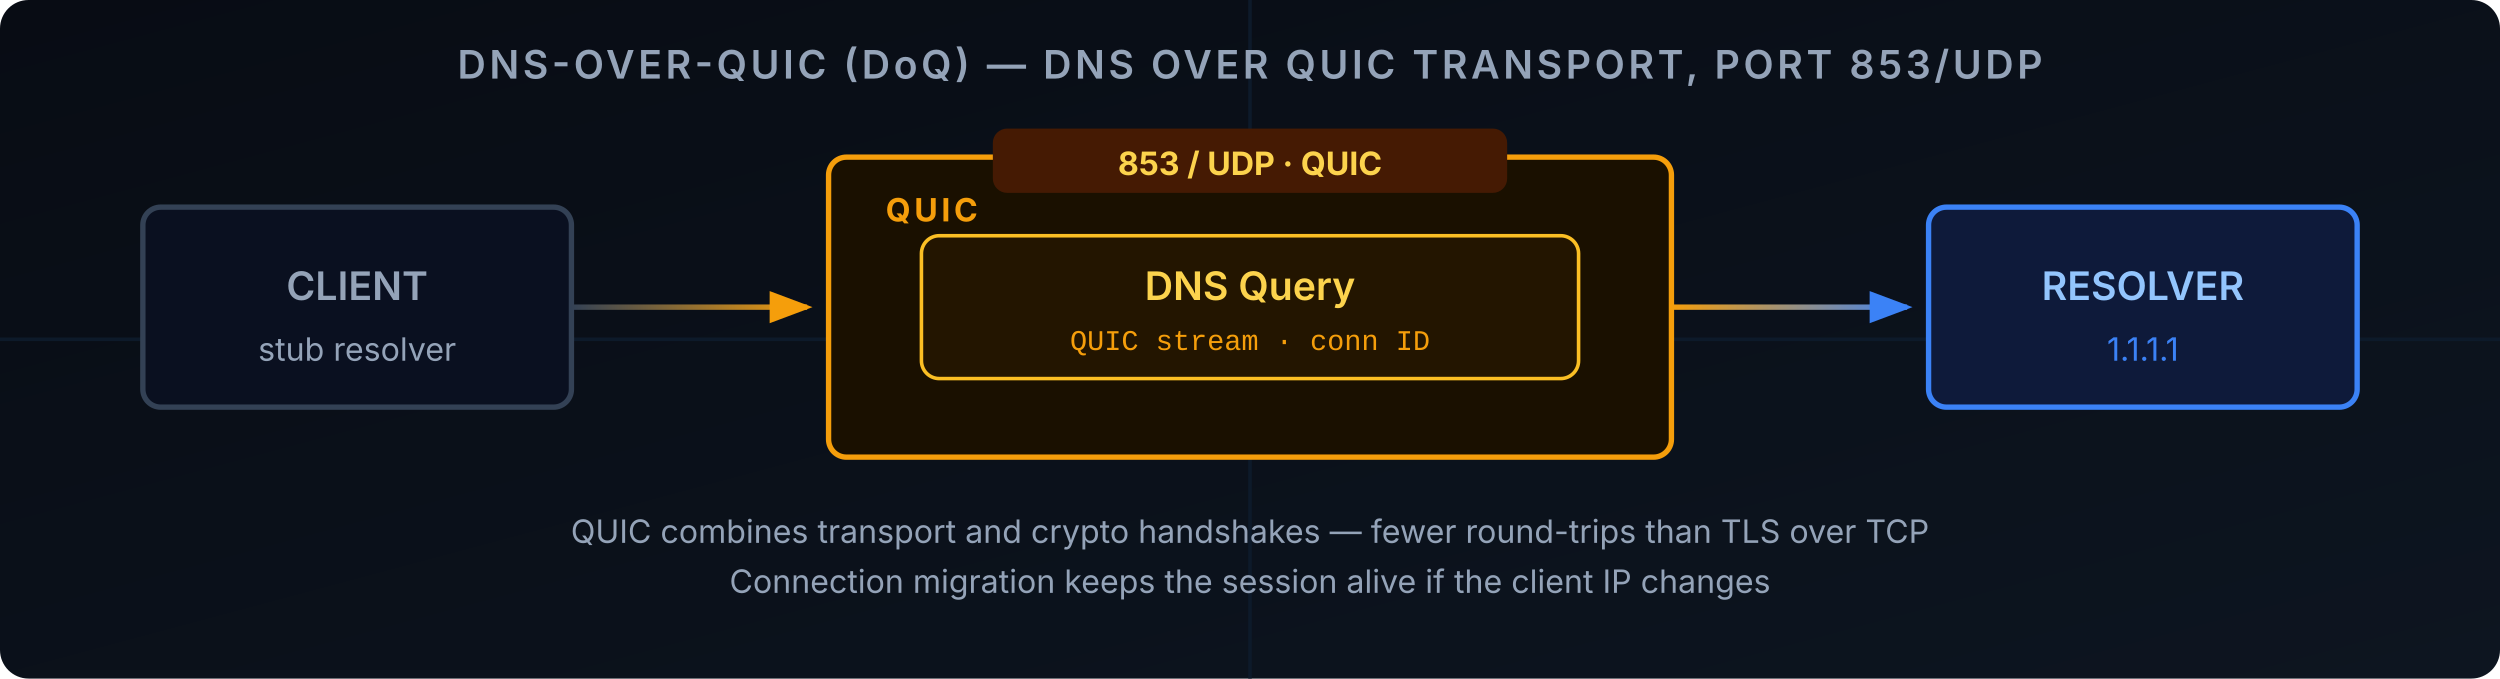
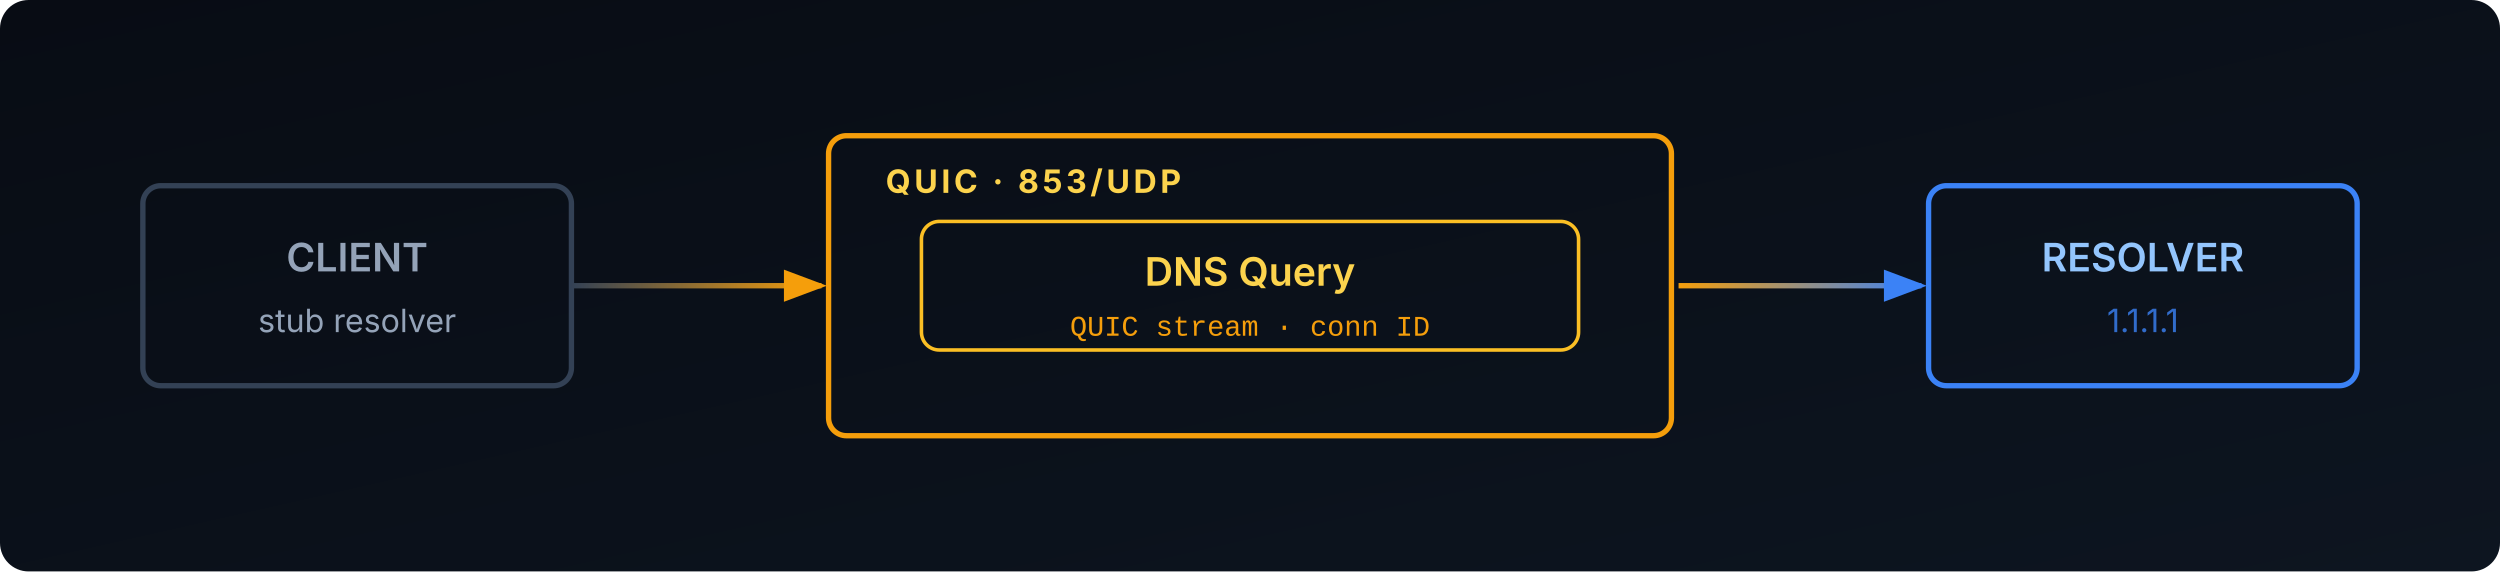
- <svg xmlns="http://www.w3.org/2000/svg" viewBox="0 0 700 190" width="700" height="190" font-family="system-ui,-apple-system,BlinkMacSystemFont,'Segoe UI',sans-serif">
+ <svg xmlns="http://www.w3.org/2000/svg" viewBox="0 0 700 160" width="700" height="160" font-family="system-ui,-apple-system,BlinkMacSystemFont,'Segoe UI',sans-serif">
  <defs>
    <linearGradient id="bg" x1="0" y1="0" x2="1" y2="1">
      <stop offset="0%" stop-color="#080c14" />
      <stop offset="100%" stop-color="#0d1520" />
    </linearGradient>
-     <linearGradient id="arrowLeft" x1="160" y1="86" x2="228" y2="86" gradientUnits="userSpaceOnUse">
+     <linearGradient id="arrowLeft" x1="160" y1="80" x2="230" y2="80" gradientUnits="userSpaceOnUse">
      <stop offset="0%" stop-color="#334155" />
      <stop offset="100%" stop-color="#f59e0b" />
    </linearGradient>
-     <linearGradient id="arrowRight" x1="468" y1="86" x2="536" y2="86" gradientUnits="userSpaceOnUse">
+     <linearGradient id="arrowRight" x1="470" y1="80" x2="538" y2="80" gradientUnits="userSpaceOnUse">
      <stop offset="0%" stop-color="#f59e0b" />
      <stop offset="100%" stop-color="#3b82f6" />
    </linearGradient>
    <marker id="arrowheadLeft" markerWidth="8" markerHeight="6" refX="7" refY="3" orient="auto">
-       <path d="M0,0 L8,3 L0,6 Z" fill="#f59e0b" />
+       <polygon points="0,0 8,3 0,6" fill="#f59e0b" />
    </marker>
    <marker id="arrowheadRight" markerWidth="8" markerHeight="6" refX="7" refY="3" orient="auto">
-       <path d="M0,0 L8,3 L0,6 Z" fill="#3b82f6" />
+       <polygon points="0,0 8,3 0,6" fill="#3b82f6" />
    </marker>
  </defs>
-   <rect width="700" height="190" fill="url(#bg)" rx="8" />
-   <line x1="0" y1="95" x2="700" y2="95" stroke="#0d1a2a" stroke-width="1" />
-   <line x1="350" y1="0" x2="350" y2="190" stroke="#0d1a2a" stroke-width="1" />
-   <text x="350" y="22" text-anchor="middle" font-size="11" font-weight="600" fill="#94a3b8" letter-spacing="1">DNS-OVER-QUIC (DoQ) — DNS OVER QUIC TRANSPORT, PORT 853/UDP</text>
-   <rect x="40" y="58" width="120" height="56" fill="#0a1020" stroke="#334155" stroke-width="1.5" rx="5" />
-   <text x="100" y="84" text-anchor="middle" font-size="11" font-weight="600" fill="#94a3b8">CLIENT</text>
-   <text x="100" y="101" text-anchor="middle" font-size="9" fill="#94a3b8">stub resolver</text>
-   <line x1="160" y1="86" x2="226" y2="86" stroke="url(#arrowLeft)" stroke-width="1.5" marker-end="url(#arrowheadLeft)" />
-   <rect x="232" y="44" width="236" height="84" fill="#1a1000" stroke="#f59e0b" stroke-width="1.5" rx="5" />
-   <rect x="278" y="36" width="144" height="18" fill="#451a03" rx="4" />
-   <text x="350" y="49" text-anchor="middle" font-size="9" font-weight="700" fill="#fcd34d">853 / UDP · QUIC</text>
-   <text x="248" y="62" font-size="9" font-weight="700" fill="#f59e0b" letter-spacing="1">QUIC</text>
-   <rect x="258" y="66" width="184" height="40" fill="#231500" stroke="#fbbf24" stroke-width="1" rx="5" />
-   <text x="350" y="84" text-anchor="middle" font-size="11" font-weight="600" fill="#fcd34d">DNS Query</text>
-   <text x="350" y="98" text-anchor="middle" font-size="8" fill="#f59e0b" font-family="'Courier New',monospace">QUIC stream · conn ID</text>
-   <line x1="468" y1="86" x2="534" y2="86" stroke="url(#arrowRight)" stroke-width="1.5" marker-end="url(#arrowheadRight)" />
-   <rect x="540" y="58" width="120" height="56" fill="#0e1a3a" stroke="#3b82f6" stroke-width="1.5" rx="5" />
-   <text x="600" y="84" text-anchor="middle" font-size="11" font-weight="600" fill="#93c5fd">RESOLVER</text>
-   <text x="600" y="101" text-anchor="middle" font-size="9" fill="#3b82f6">1.1.1.1</text>
-   <text x="350" y="152" text-anchor="middle" font-size="9" fill="#94a3b8">QUIC combines transport and crypto handshakes — fewer round-trips than TLS over TCP</text>
-   <text x="350" y="166" text-anchor="middle" font-size="9" fill="#94a3b8">Connection migration keeps the session alive if the client IP changes</text>
+   <rect width="700" height="160" fill="url(#bg)" rx="8" />
+   <rect x="40" y="52" width="120" height="56" fill="none" stroke="#334155" stroke-width="1.5" rx="5" />
+   <text x="100" y="76" text-anchor="middle" font-size="11" font-weight="600" fill="#94a3b8">CLIENT</text>
+   <text x="100" y="93" text-anchor="middle" font-size="9" fill="#94a3b8">stub resolver</text>
+   <line x1="160" y1="80" x2="230" y2="80" stroke="url(#arrowLeft)" stroke-width="1.5" marker-end="url(#arrowheadLeft)" />
+   <rect x="232" y="38" width="236" height="84" fill="none" stroke="#f59e0b" stroke-width="1.5" rx="5" />
+   <text x="248" y="54" font-size="9" font-weight="700" fill="#fcd34d" letter-spacing="1">QUIC · 853/UDP</text>
+   <rect x="258" y="62" width="184" height="36" fill="none" stroke="#fbbf24" stroke-width="1" rx="5" />
+   <text x="350" y="80" text-anchor="middle" font-size="11" font-weight="600" fill="#fcd34d">DNS Query</text>
+   <text x="350" y="94" text-anchor="middle" font-size="8" fill="#f59e0b" font-family="'Courier New',monospace">QUIC stream · conn ID</text>
+   <line x1="470" y1="80" x2="538" y2="80" stroke="url(#arrowRight)" stroke-width="1.5" marker-end="url(#arrowheadRight)" />
+   <rect x="540" y="52" width="120" height="56" fill="none" stroke="#3b82f6" stroke-width="1.5" rx="5" />
+   <text x="600" y="76" text-anchor="middle" font-size="11" font-weight="600" fill="#93c5fd">RESOLVER</text>
+   <text x="600" y="93" text-anchor="middle" font-size="9" fill="#3b82f6" opacity="0.8">1.1.1.1</text>
</svg>
